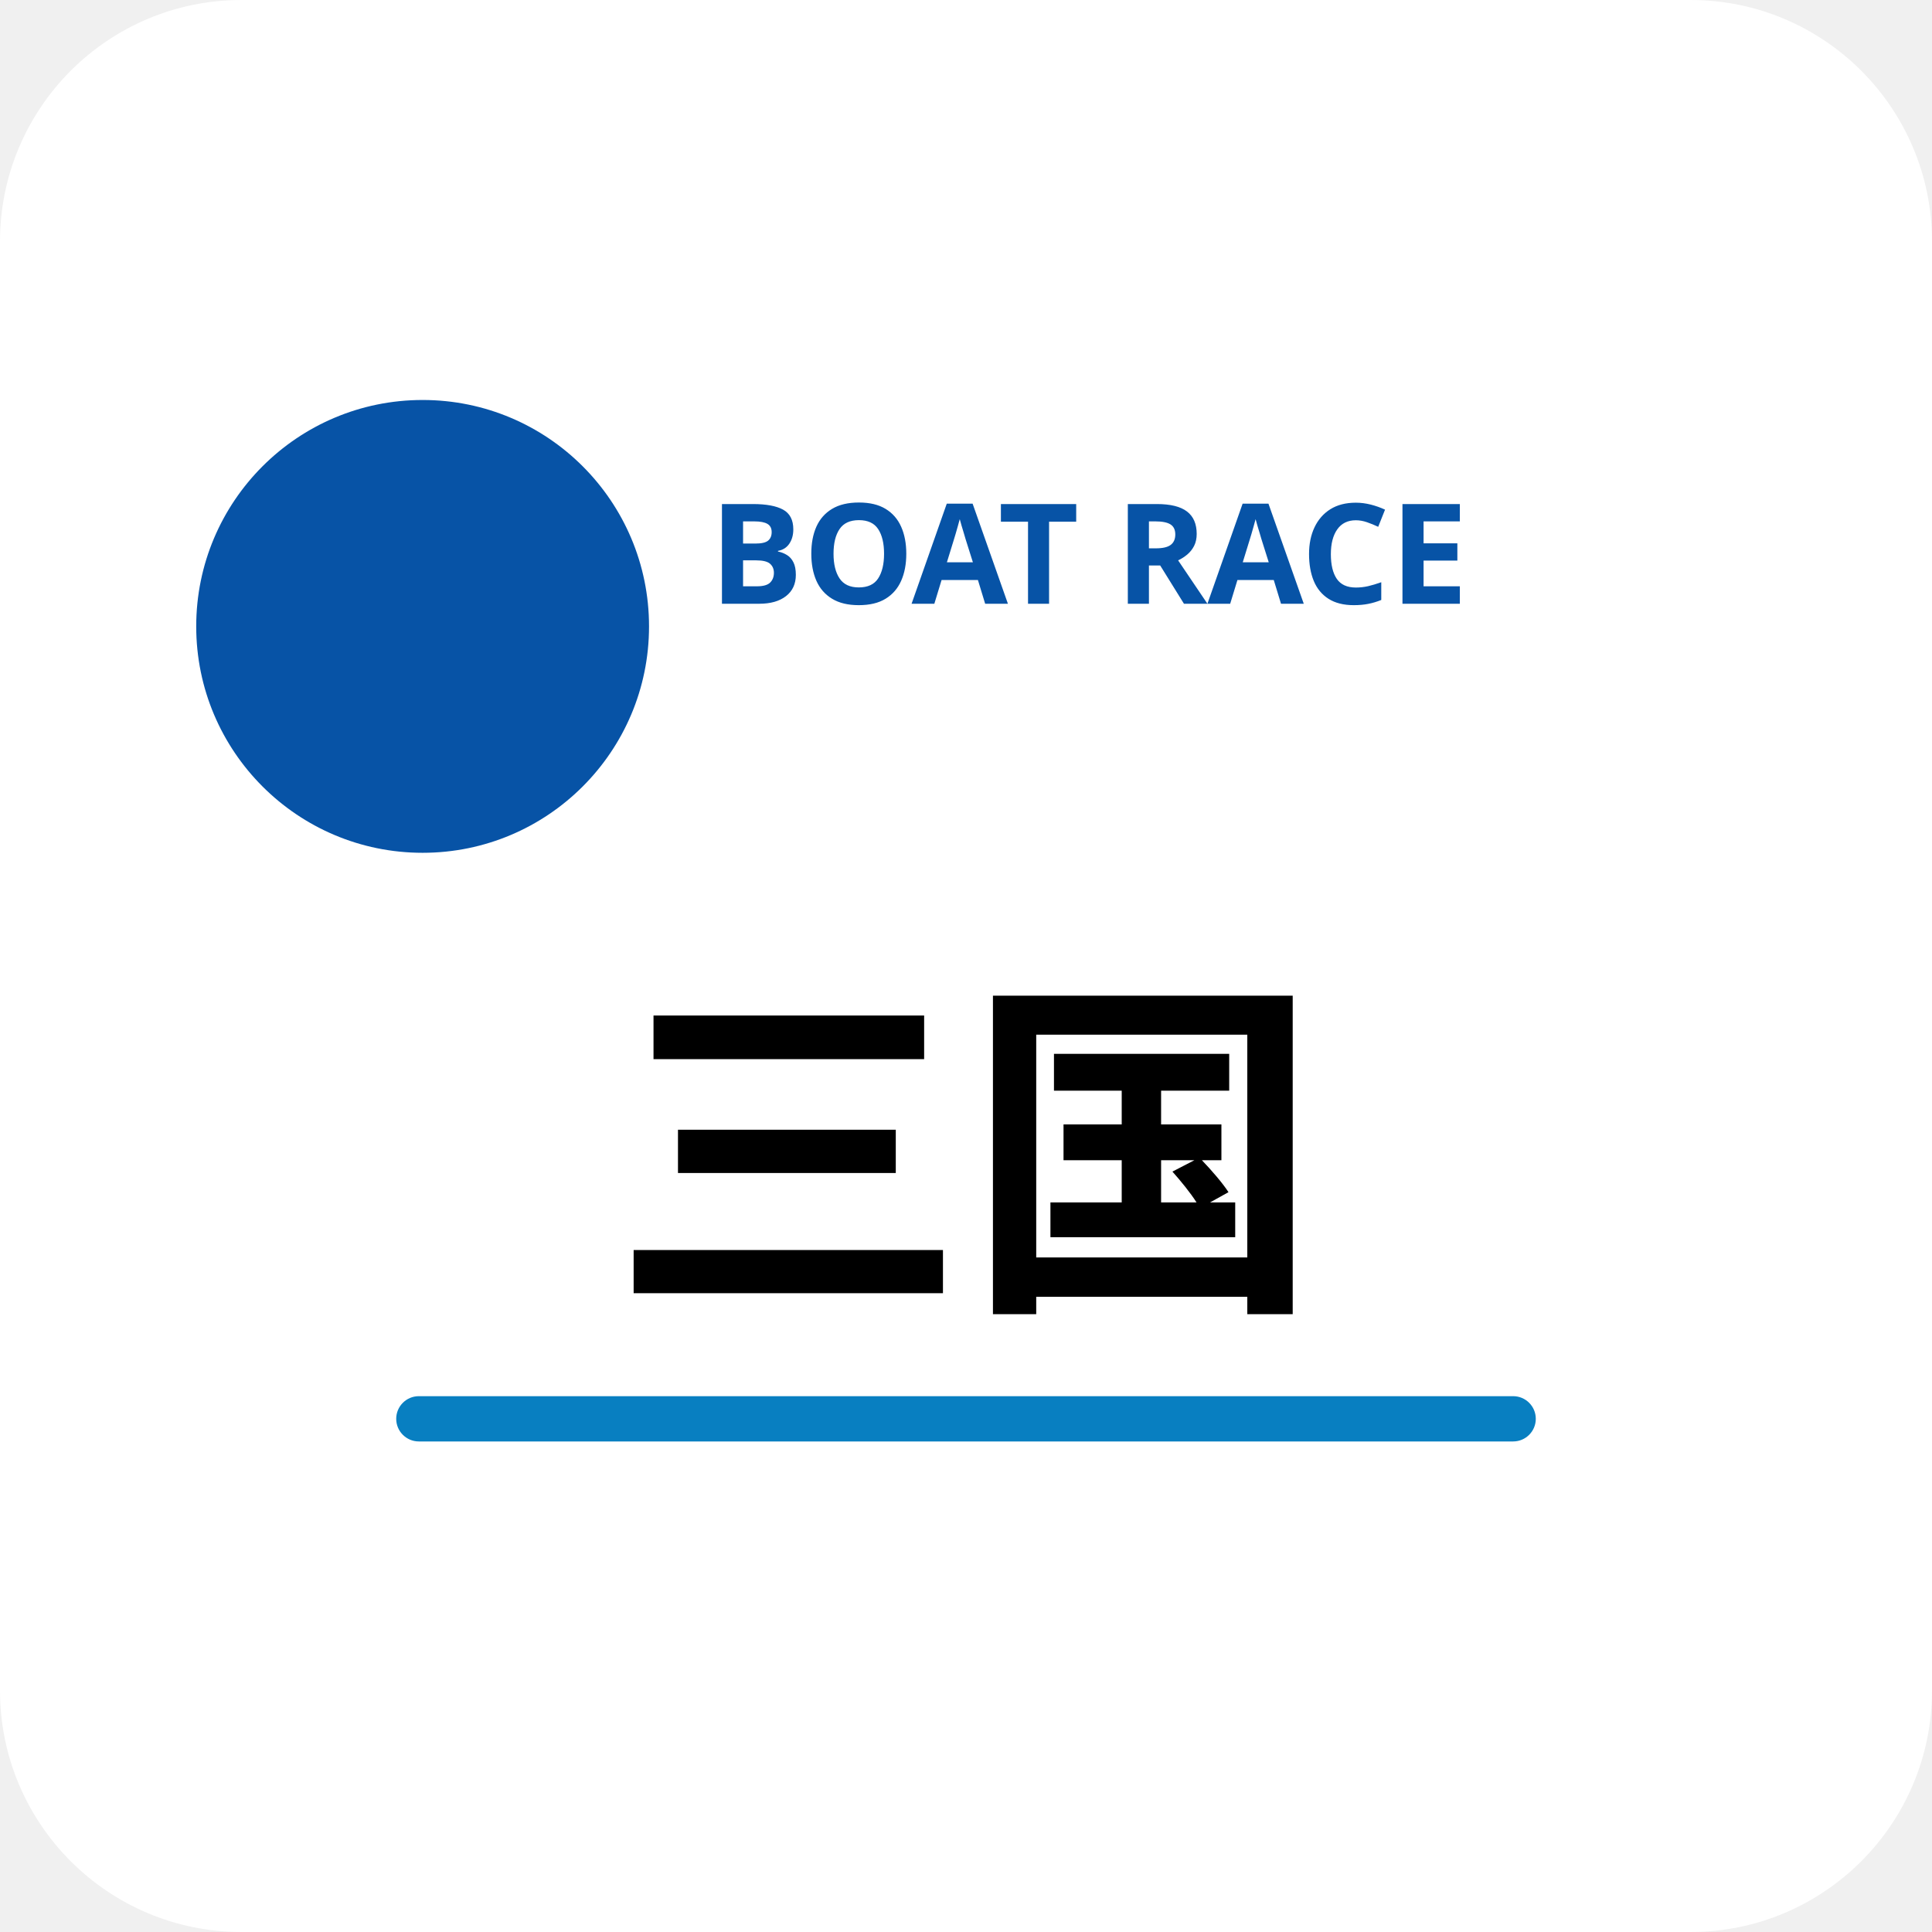
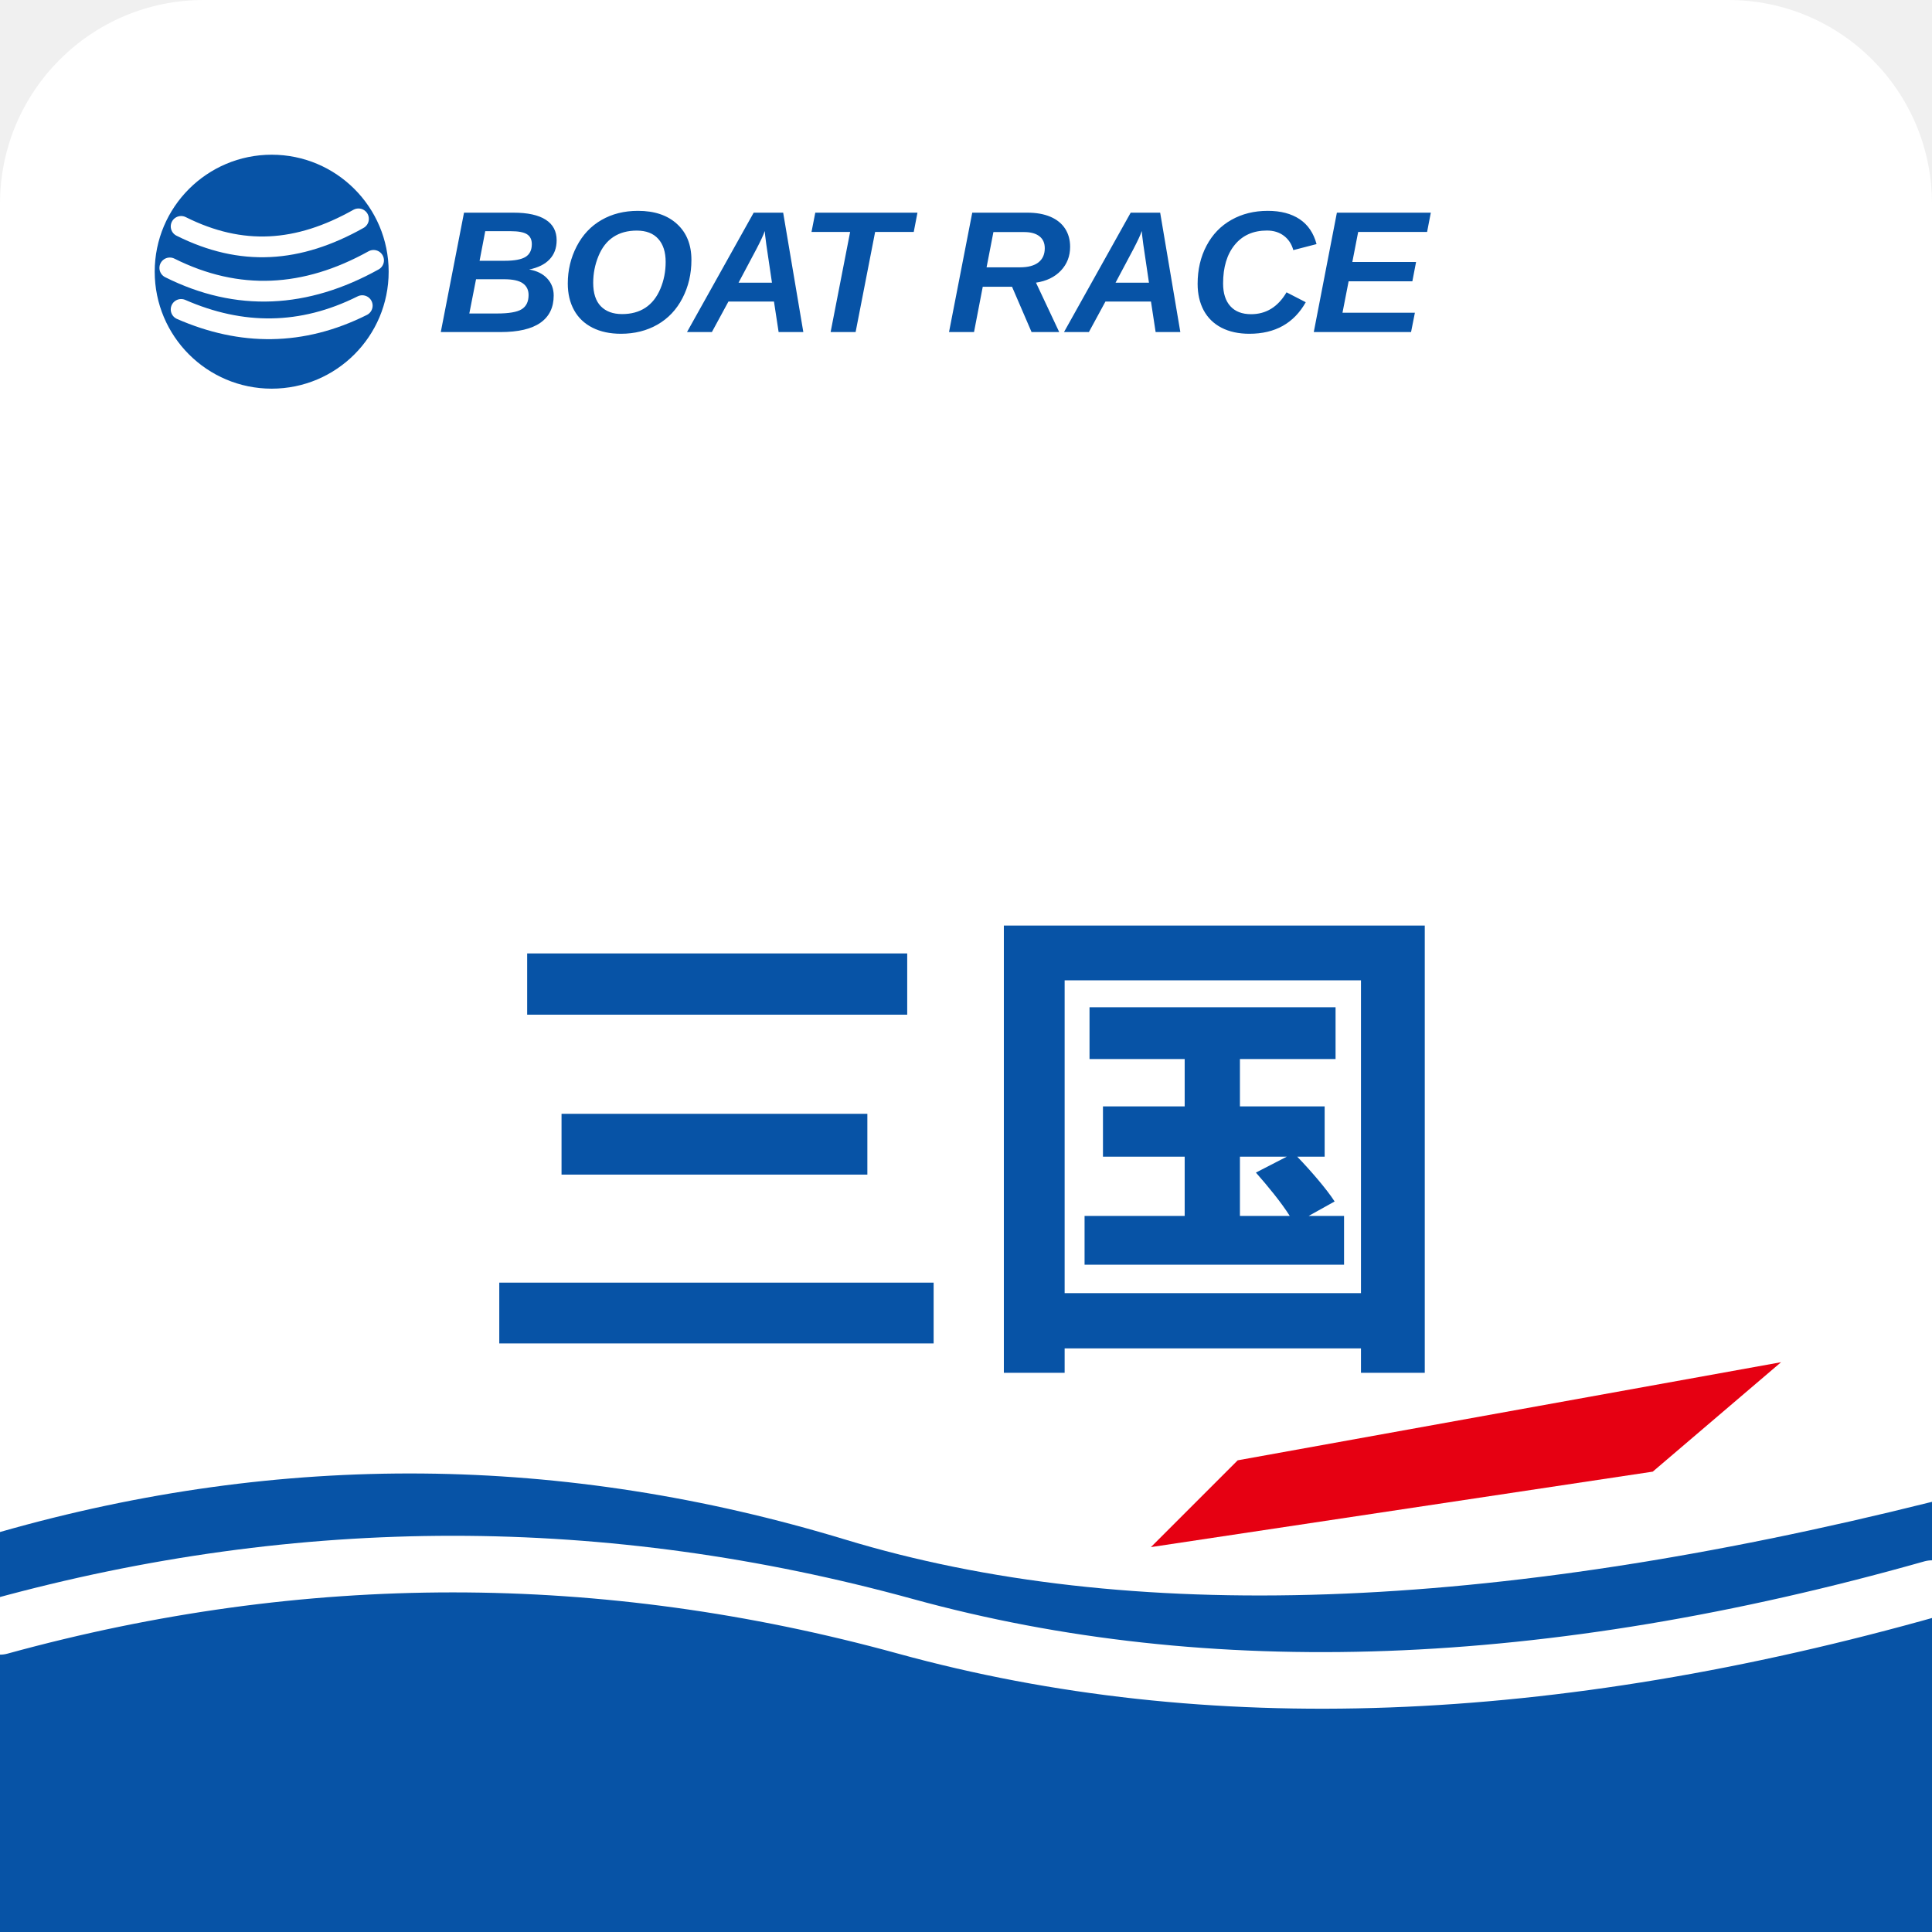
<svg xmlns="http://www.w3.org/2000/svg" viewBox="0 0 512 512">
-   <rect width="512" height="512" rx="64" fill="white" />
+   <rect width="512" height="512" rx="54" fill="#fff" />
  <g fill="#0753a6">
-     <circle cx="112" cy="166" r="60" />
-     <text x="188" y="160" font-family="sans-serif" font-size="37" font-weight="900">BOAT RACE</text>
+     <circle cx="72" cy="72" r="31" />
+     <path d="M48 60c16 8 31 7 47-2M45 71c18 9 36 8 54-2M48 82c16 7 32 7 48-1" fill="none" stroke="#fff" stroke-width="5.5" stroke-linecap="round" />
+     <text x="116" y="88" font-family="Arial,Helvetica,sans-serif" font-size="46" font-weight="900" font-style="italic" letter-spacing="-1">BOAT RACE</text>
  </g>
-   <text x="256" y="340" text-anchor="middle" font-family="sans-serif" font-size="94" font-weight="900">三国</text>
-   <rect x="105" y="370" width="302" height="12" rx="6" fill="#087fc1" />
+   <text x="256" y="306" text-anchor="middle" dominant-baseline="middle" font-family="'Noto Sans JP','Hiragino Kaku Gothic ProN','Yu Gothic',sans-serif" font-size="132" font-weight="900" fill="#0753a6">三国</text>
+   <path d="M0 406 Q112 374 224 408 T512 398 L512 512 L0 512 Z" fill="#0753a6" />
+   <path d="M0 431 Q120 398 240 431 T512 421" fill="none" stroke="#fff" stroke-width="15" stroke-linecap="round" />
+   <path d="M328 387 L472 361 L438 390 L305 410 Z" fill="#e60012" />
</svg>
